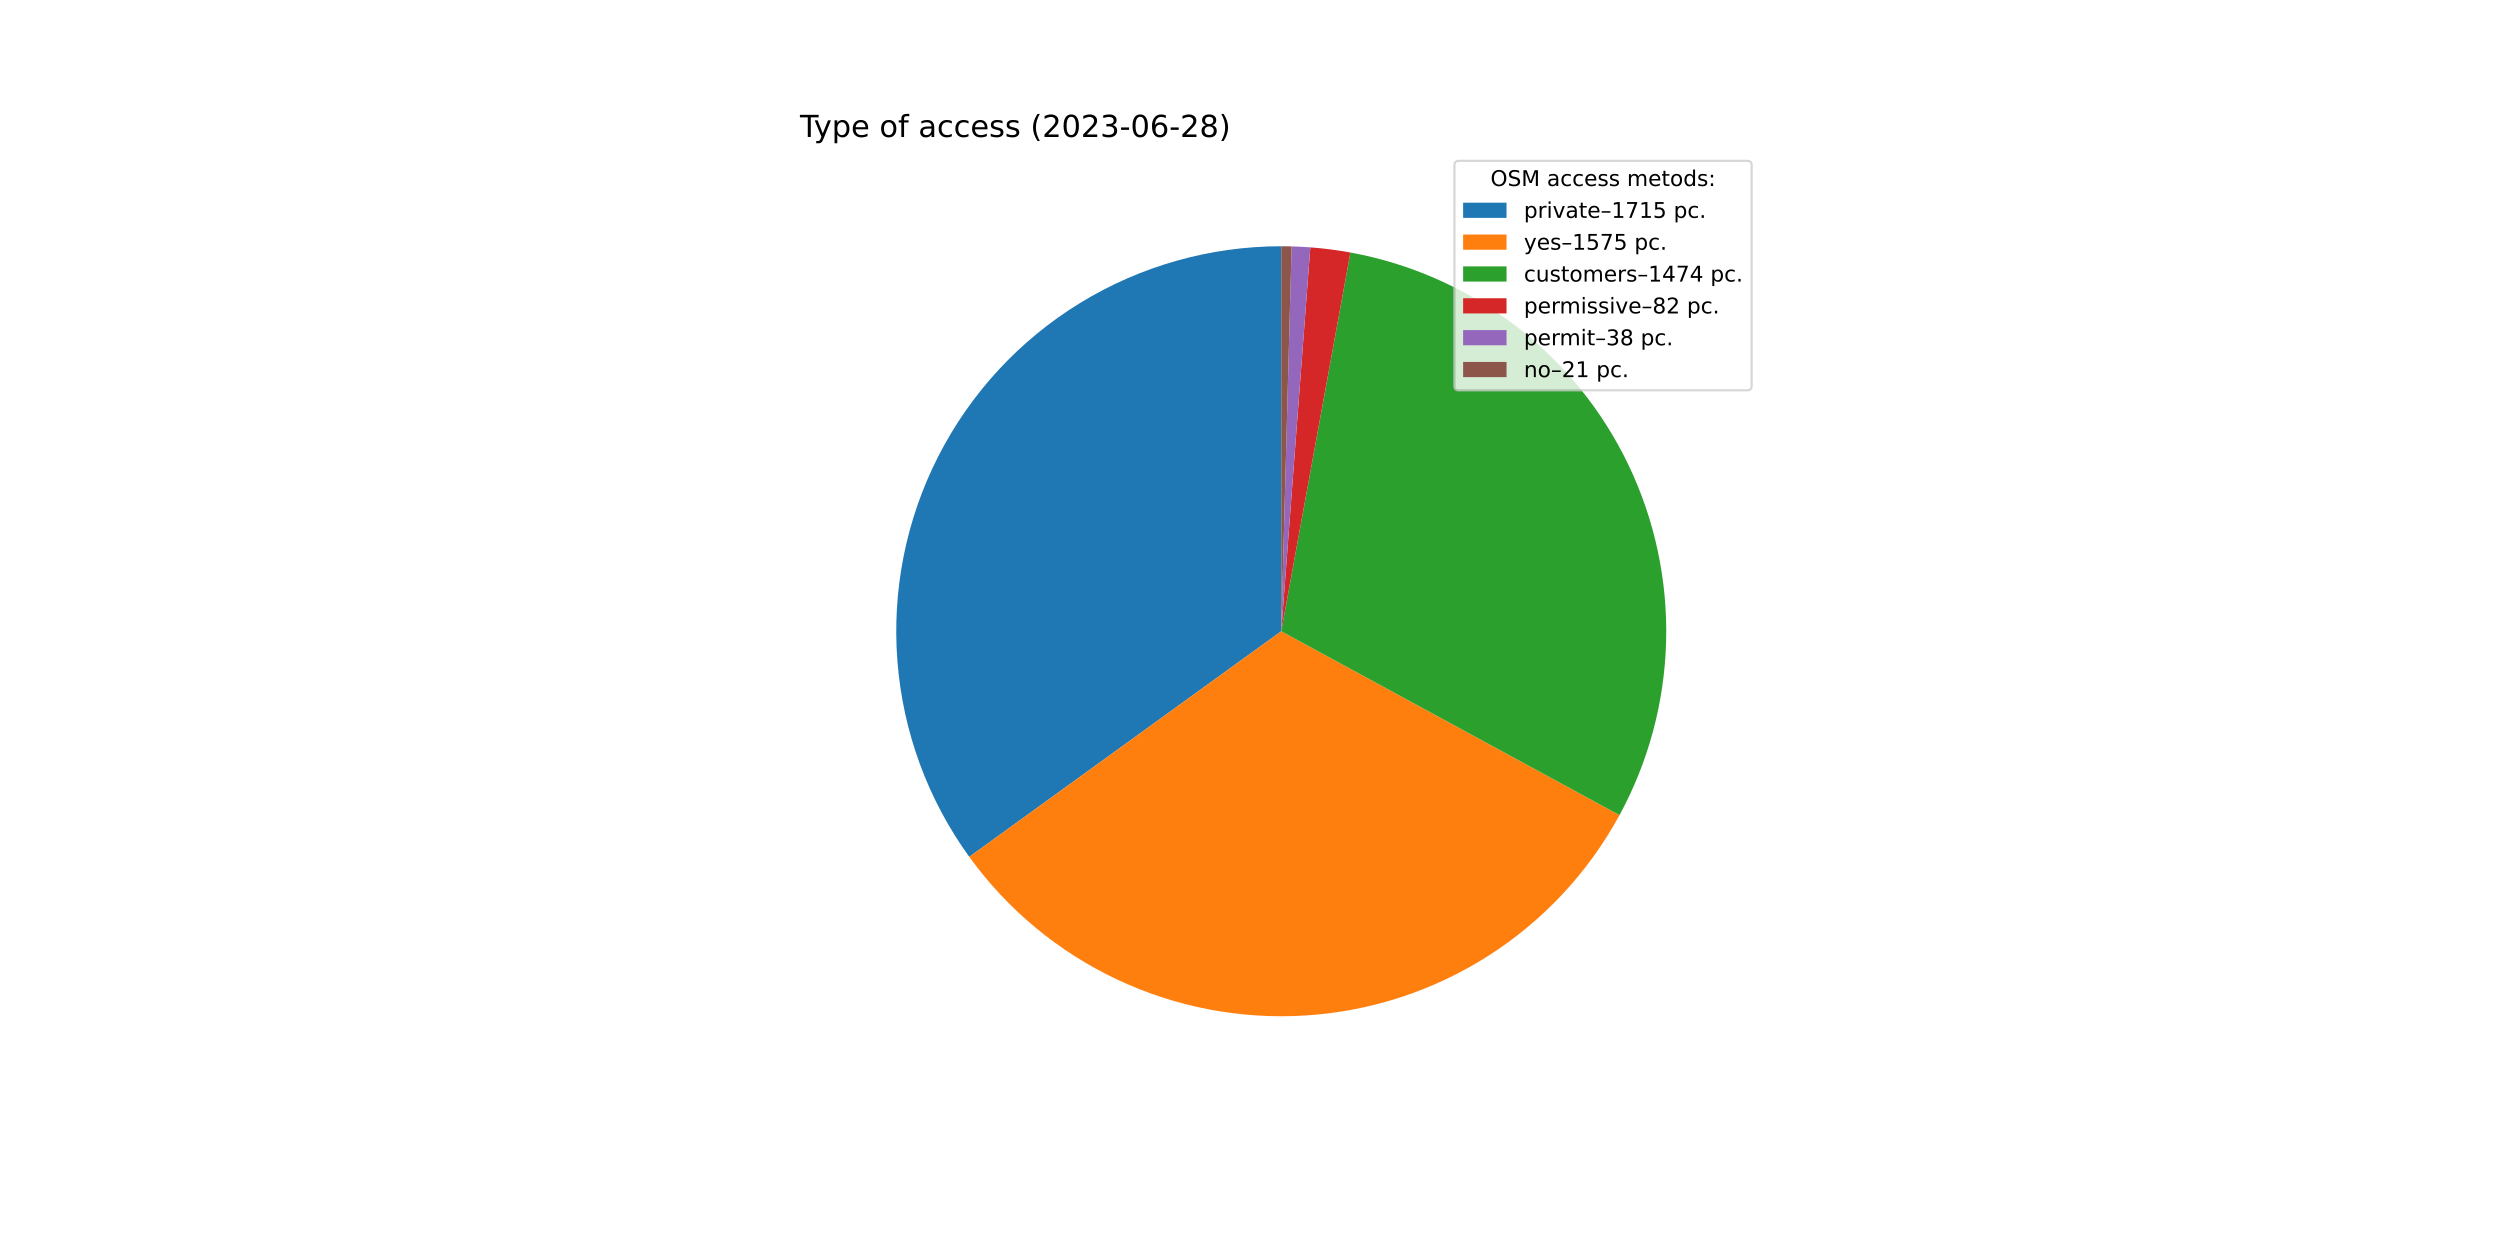
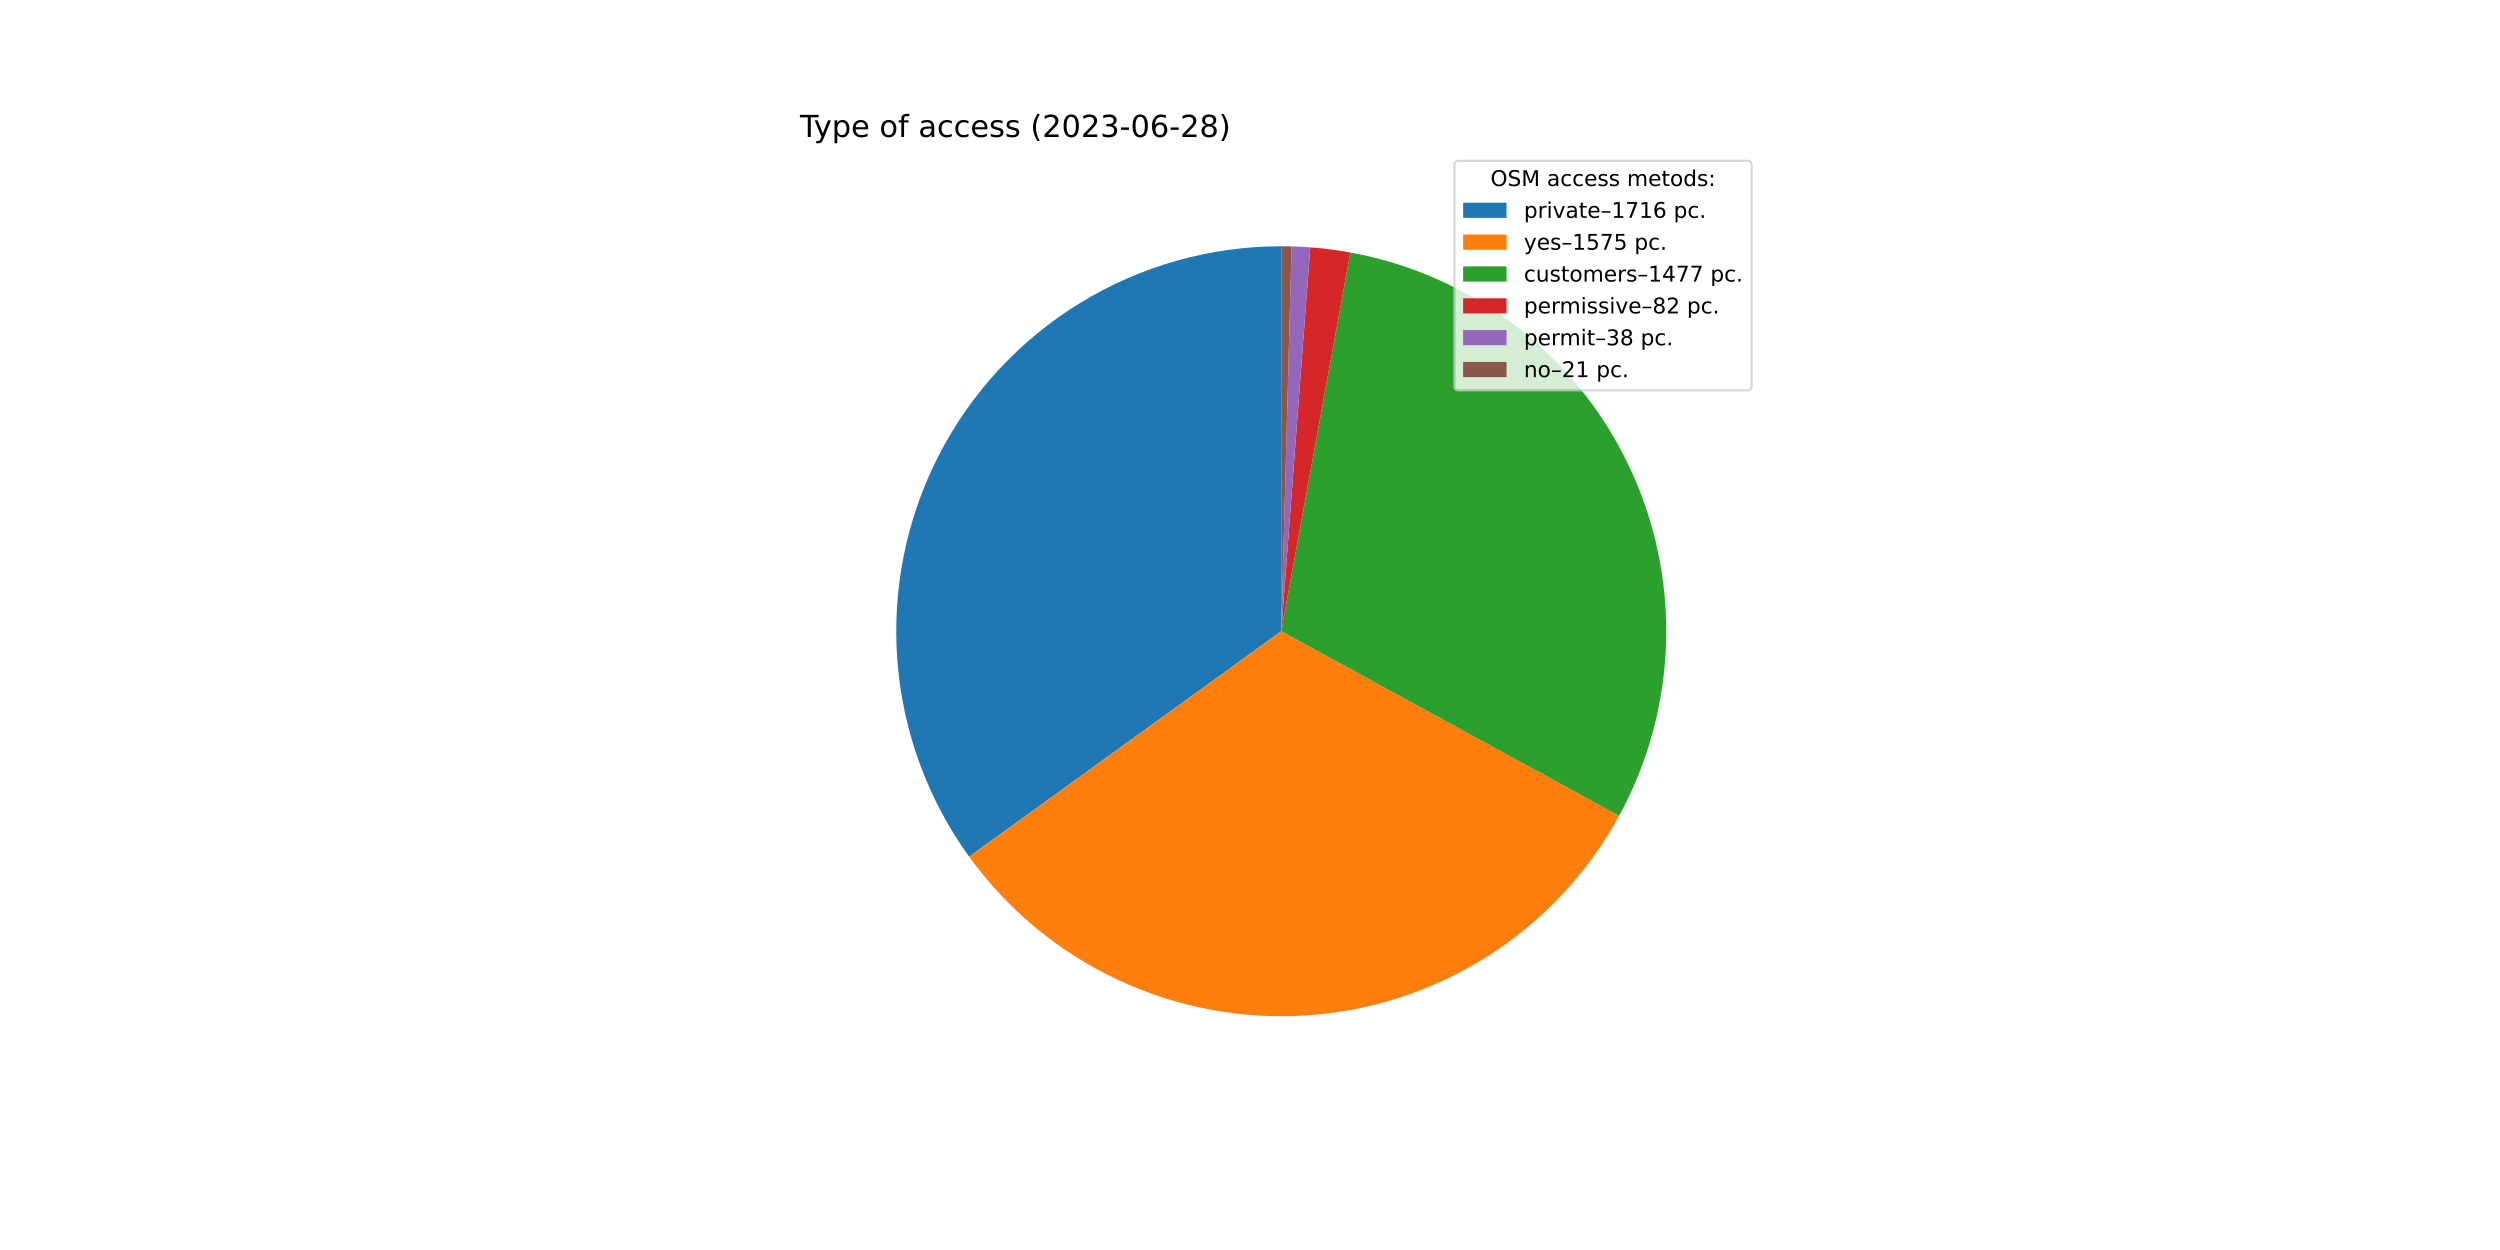
<svg xmlns="http://www.w3.org/2000/svg" xmlns:xlink="http://www.w3.org/1999/xlink" width="1152pt" height="576pt" viewBox="0 0 1152 576" version="1.1">
  <defs>
    <style type="text/css">*{stroke-linejoin: round; stroke-linecap: butt}</style>
  </defs>
  <g id="figure_1">
    <g id="patch_1">
      <path d="M 0 576  L 1152 576  L 1152 0  L 0 0  z " style="fill: #ffffff" />
    </g>
    <g id="axes_1">
      <g id="patch_2">
-         <path d="M 590.4 113.472  C 557.719 113.472 525.664 122.503 497.789 139.563  C 469.914 156.623 447.288 181.059 432.419 210.161  C 417.549 239.264 411.006 271.917 413.516 304.502  C 416.025 337.087 427.49 368.353 446.641 394.836  L 590.4 290.88  L 590.4 113.472  z " style="fill: #1f77b4" />
+         <path d="M 590.4 113.472  C 557.726 113.472 525.679 122.498 497.809 139.551  C 469.938 156.604 447.313 181.029 432.439 210.121  C 417.566 239.213 411.014 271.856 413.511 304.434  C 416.007 337.012 427.455 368.276 446.587 394.762  L 590.4 290.88  L 590.4 113.472  z " style="fill: #1f77b4" />
      </g>
      <g id="patch_3">
-         <path d="M 446.641 394.836  C 464.211 419.133 487.657 438.584 514.781 451.365  C 541.905 464.145 571.832 469.843 601.755 467.924  C 631.678 466.005 660.632 456.531 685.901 440.39  C 711.17 424.249 731.94 401.962 746.262 375.619  L 590.4 290.88  L 446.641 394.836  z " style="fill: #ff7f0e" />
+         <path d="M 446.587 394.762  C 464.131 419.049 487.543 438.5 514.633 451.295  C 541.723 464.09 571.618 469.817 601.519 467.939  C 631.42 466.061 660.364 456.64 685.64 440.556  C 710.917 424.472 731.712 402.245 746.079 375.955  L 590.4 290.88  L 446.587 394.762  z " style="fill: #ff7f0e" />
      </g>
      <g id="patch_4">
-         <path d="M 746.262 375.619  C 759.657 350.982 767.021 323.515 767.748 295.481  C 768.476 267.447 762.546 239.636 750.446 214.337  C 738.347 189.038 720.42 166.965 698.14 149.934  C 675.86 132.903 649.856 121.396 622.269 116.358  L 590.4 290.88  L 746.262 375.619  z " style="fill: #2ca02c" />
+         <path d="M 746.079 375.955  C 759.543 351.316 766.968 323.829 767.741 295.761  C 768.513 267.694 762.612 239.84 750.523 214.498  C 738.434 189.156 720.5 167.042 698.2 149.98  C 675.9 132.919 649.865 121.393 622.243 116.353  L 590.4 290.88  L 746.079 375.955  z " style="fill: #2ca02c" />
      </g>
      <g id="patch_5">
-         <path d="M 622.269 116.358  C 619.214 115.8 616.144 115.322 613.063 114.926  C 609.983 114.529 606.892 114.213 603.795 113.978  L 590.4 290.88  L 622.269 116.358  z " style="fill: #d62728" />
+         <path d="M 622.243 116.353  C 619.19 115.796 616.123 115.319 613.045 114.923  C 609.967 114.527 606.879 114.212 603.784 113.978  L 590.4 290.88  L 622.243 116.353  z " style="fill: #d62728" />
      </g>
      <g id="patch_6">
-         <path d="M 603.795 113.978  C 602.36 113.87 600.924 113.779 599.486 113.705  C 598.049 113.631 596.611 113.575 595.172 113.536  L 590.4 290.88  L 603.795 113.978  z " style="fill: #9467bd" />
+         <path d="M 603.784 113.978  C 602.35 113.869 600.915 113.778 599.479 113.704  C 598.043 113.631 596.606 113.575 595.168 113.536  L 590.4 290.88  L 603.784 113.978  z " style="fill: #9467bd" />
      </g>
      <g id="patch_7">
-         <path d="M 595.172 113.536  C 594.377 113.515 593.581 113.499 592.786 113.488  C 591.991 113.477 591.195 113.472 590.4 113.472  L 590.4 290.88  L 595.172 113.536  z " style="fill: #8c564b" />
+         <path d="M 595.168 113.536  C 594.373 113.515 593.579 113.499 592.784 113.488  C 591.989 113.477 591.195 113.472 590.4 113.472  L 590.4 290.88  L 595.168 113.536  z " style="fill: #8c564b" />
      </g>
      <g id="matplotlib.axis_1" />
      <g id="matplotlib.axis_2" />
      <g id="text_1">
        <g transform="translate(368.64 63.12)scale(0.14 -0.14)">
          <defs>
            <path id="DejaVuSans-54" d="M -19 4666  L 3928 4666  L 3928 4134  L 2272 4134  L 2272 0  L 1638 0  L 1638 4134  L -19 4134  L -19 4666  z " transform="scale(0.015625)" />
            <path id="DejaVuSans-79" d="M 2059 -325  Q 1816 -950 1584 -1140  Q 1353 -1331 966 -1331  L 506 -1331  L 506 -850  L 844 -850  Q 1081 -850 1212 -737  Q 1344 -625 1503 -206  L 1606 56  L 191 3500  L 800 3500  L 1894 763  L 2988 3500  L 3597 3500  L 2059 -325  z " transform="scale(0.015625)" />
            <path id="DejaVuSans-70" d="M 1159 525  L 1159 -1331  L 581 -1331  L 581 3500  L 1159 3500  L 1159 2969  Q 1341 3281 1617 3432  Q 1894 3584 2278 3584  Q 2916 3584 3314 3078  Q 3713 2572 3713 1747  Q 3713 922 3314 415  Q 2916 -91 2278 -91  Q 1894 -91 1617 61  Q 1341 213 1159 525  z M 3116 1747  Q 3116 2381 2855 2742  Q 2594 3103 2138 3103  Q 1681 3103 1420 2742  Q 1159 2381 1159 1747  Q 1159 1113 1420 752  Q 1681 391 2138 391  Q 2594 391 2855 752  Q 3116 1113 3116 1747  z " transform="scale(0.015625)" />
            <path id="DejaVuSans-65" d="M 3597 1894  L 3597 1613  L 953 1613  Q 991 1019 1311 708  Q 1631 397 2203 397  Q 2534 397 2845 478  Q 3156 559 3463 722  L 3463 178  Q 3153 47 2828 -22  Q 2503 -91 2169 -91  Q 1331 -91 842 396  Q 353 884 353 1716  Q 353 2575 817 3079  Q 1281 3584 2069 3584  Q 2775 3584 3186 3129  Q 3597 2675 3597 1894  z M 3022 2063  Q 3016 2534 2758 2815  Q 2500 3097 2075 3097  Q 1594 3097 1305 2825  Q 1016 2553 972 2059  L 3022 2063  z " transform="scale(0.015625)" />
            <path id="DejaVuSans-20" transform="scale(0.015625)" />
            <path id="DejaVuSans-6f" d="M 1959 3097  Q 1497 3097 1228 2736  Q 959 2375 959 1747  Q 959 1119 1226 758  Q 1494 397 1959 397  Q 2419 397 2687 759  Q 2956 1122 2956 1747  Q 2956 2369 2687 2733  Q 2419 3097 1959 3097  z M 1959 3584  Q 2709 3584 3137 3096  Q 3566 2609 3566 1747  Q 3566 888 3137 398  Q 2709 -91 1959 -91  Q 1206 -91 779 398  Q 353 888 353 1747  Q 353 2609 779 3096  Q 1206 3584 1959 3584  z " transform="scale(0.015625)" />
            <path id="DejaVuSans-66" d="M 2375 4863  L 2375 4384  L 1825 4384  Q 1516 4384 1395 4259  Q 1275 4134 1275 3809  L 1275 3500  L 2222 3500  L 2222 3053  L 1275 3053  L 1275 0  L 697 0  L 697 3053  L 147 3053  L 147 3500  L 697 3500  L 697 3744  Q 697 4328 969 4595  Q 1241 4863 1831 4863  L 2375 4863  z " transform="scale(0.015625)" />
            <path id="DejaVuSans-61" d="M 2194 1759  Q 1497 1759 1228 1600  Q 959 1441 959 1056  Q 959 750 1161 570  Q 1363 391 1709 391  Q 2188 391 2477 730  Q 2766 1069 2766 1631  L 2766 1759  L 2194 1759  z M 3341 1997  L 3341 0  L 2766 0  L 2766 531  Q 2569 213 2275 61  Q 1981 -91 1556 -91  Q 1019 -91 701 211  Q 384 513 384 1019  Q 384 1609 779 1909  Q 1175 2209 1959 2209  L 2766 2209  L 2766 2266  Q 2766 2663 2505 2880  Q 2244 3097 1772 3097  Q 1472 3097 1187 3025  Q 903 2953 641 2809  L 641 3341  Q 956 3463 1253 3523  Q 1550 3584 1831 3584  Q 2591 3584 2966 3190  Q 3341 2797 3341 1997  z " transform="scale(0.015625)" />
            <path id="DejaVuSans-63" d="M 3122 3366  L 3122 2828  Q 2878 2963 2633 3030  Q 2388 3097 2138 3097  Q 1578 3097 1268 2742  Q 959 2388 959 1747  Q 959 1106 1268 751  Q 1578 397 2138 397  Q 2388 397 2633 464  Q 2878 531 3122 666  L 3122 134  Q 2881 22 2623 -34  Q 2366 -91 2075 -91  Q 1284 -91 818 406  Q 353 903 353 1747  Q 353 2603 823 3093  Q 1294 3584 2113 3584  Q 2378 3584 2631 3529  Q 2884 3475 3122 3366  z " transform="scale(0.015625)" />
            <path id="DejaVuSans-73" d="M 2834 3397  L 2834 2853  Q 2591 2978 2328 3040  Q 2066 3103 1784 3103  Q 1356 3103 1142 2972  Q 928 2841 928 2578  Q 928 2378 1081 2264  Q 1234 2150 1697 2047  L 1894 2003  Q 2506 1872 2764 1633  Q 3022 1394 3022 966  Q 3022 478 2636 193  Q 2250 -91 1575 -91  Q 1294 -91 989 -36  Q 684 19 347 128  L 347 722  Q 666 556 975 473  Q 1284 391 1588 391  Q 1994 391 2212 530  Q 2431 669 2431 922  Q 2431 1156 2273 1281  Q 2116 1406 1581 1522  L 1381 1569  Q 847 1681 609 1914  Q 372 2147 372 2553  Q 372 3047 722 3315  Q 1072 3584 1716 3584  Q 2034 3584 2315 3537  Q 2597 3491 2834 3397  z " transform="scale(0.015625)" />
            <path id="DejaVuSans-28" d="M 1984 4856  Q 1566 4138 1362 3434  Q 1159 2731 1159 2009  Q 1159 1288 1364 580  Q 1569 -128 1984 -844  L 1484 -844  Q 1016 -109 783 600  Q 550 1309 550 2009  Q 550 2706 781 3412  Q 1013 4119 1484 4856  L 1984 4856  z " transform="scale(0.015625)" />
            <path id="DejaVuSans-32" d="M 1228 531  L 3431 531  L 3431 0  L 469 0  L 469 531  Q 828 903 1448 1529  Q 2069 2156 2228 2338  Q 2531 2678 2651 2914  Q 2772 3150 2772 3378  Q 2772 3750 2511 3984  Q 2250 4219 1831 4219  Q 1534 4219 1204 4116  Q 875 4013 500 3803  L 500 4441  Q 881 4594 1212 4672  Q 1544 4750 1819 4750  Q 2544 4750 2975 4387  Q 3406 4025 3406 3419  Q 3406 3131 3298 2873  Q 3191 2616 2906 2266  Q 2828 2175 2409 1742  Q 1991 1309 1228 531  z " transform="scale(0.015625)" />
            <path id="DejaVuSans-30" d="M 2034 4250  Q 1547 4250 1301 3770  Q 1056 3291 1056 2328  Q 1056 1369 1301 889  Q 1547 409 2034 409  Q 2525 409 2770 889  Q 3016 1369 3016 2328  Q 3016 3291 2770 3770  Q 2525 4250 2034 4250  z M 2034 4750  Q 2819 4750 3233 4129  Q 3647 3509 3647 2328  Q 3647 1150 3233 529  Q 2819 -91 2034 -91  Q 1250 -91 836 529  Q 422 1150 422 2328  Q 422 3509 836 4129  Q 1250 4750 2034 4750  z " transform="scale(0.015625)" />
            <path id="DejaVuSans-33" d="M 2597 2516  Q 3050 2419 3304 2112  Q 3559 1806 3559 1356  Q 3559 666 3084 287  Q 2609 -91 1734 -91  Q 1441 -91 1130 -33  Q 819 25 488 141  L 488 750  Q 750 597 1062 519  Q 1375 441 1716 441  Q 2309 441 2620 675  Q 2931 909 2931 1356  Q 2931 1769 2642 2001  Q 2353 2234 1838 2234  L 1294 2234  L 1294 2753  L 1863 2753  Q 2328 2753 2575 2939  Q 2822 3125 2822 3475  Q 2822 3834 2567 4026  Q 2313 4219 1838 4219  Q 1578 4219 1281 4162  Q 984 4106 628 3988  L 628 4550  Q 988 4650 1302 4700  Q 1616 4750 1894 4750  Q 2613 4750 3031 4423  Q 3450 4097 3450 3541  Q 3450 3153 3228 2886  Q 3006 2619 2597 2516  z " transform="scale(0.015625)" />
            <path id="DejaVuSans-2d" d="M 313 2009  L 1997 2009  L 1997 1497  L 313 1497  L 313 2009  z " transform="scale(0.015625)" />
            <path id="DejaVuSans-36" d="M 2113 2584  Q 1688 2584 1439 2293  Q 1191 2003 1191 1497  Q 1191 994 1439 701  Q 1688 409 2113 409  Q 2538 409 2786 701  Q 3034 994 3034 1497  Q 3034 2003 2786 2293  Q 2538 2584 2113 2584  z M 3366 4563  L 3366 3988  Q 3128 4100 2886 4159  Q 2644 4219 2406 4219  Q 1781 4219 1451 3797  Q 1122 3375 1075 2522  Q 1259 2794 1537 2939  Q 1816 3084 2150 3084  Q 2853 3084 3261 2657  Q 3669 2231 3669 1497  Q 3669 778 3244 343  Q 2819 -91 2113 -91  Q 1303 -91 875 529  Q 447 1150 447 2328  Q 447 3434 972 4092  Q 1497 4750 2381 4750  Q 2619 4750 2861 4703  Q 3103 4656 3366 4563  z " transform="scale(0.015625)" />
            <path id="DejaVuSans-38" d="M 2034 2216  Q 1584 2216 1326 1975  Q 1069 1734 1069 1313  Q 1069 891 1326 650  Q 1584 409 2034 409  Q 2484 409 2743 651  Q 3003 894 3003 1313  Q 3003 1734 2745 1975  Q 2488 2216 2034 2216  z M 1403 2484  Q 997 2584 770 2862  Q 544 3141 544 3541  Q 544 4100 942 4425  Q 1341 4750 2034 4750  Q 2731 4750 3128 4425  Q 3525 4100 3525 3541  Q 3525 3141 3298 2862  Q 3072 2584 2669 2484  Q 3125 2378 3379 2068  Q 3634 1759 3634 1313  Q 3634 634 3220 271  Q 2806 -91 2034 -91  Q 1263 -91 848 271  Q 434 634 434 1313  Q 434 1759 690 2068  Q 947 2378 1403 2484  z M 1172 3481  Q 1172 3119 1398 2916  Q 1625 2713 2034 2713  Q 2441 2713 2670 2916  Q 2900 3119 2900 3481  Q 2900 3844 2670 4047  Q 2441 4250 2034 4250  Q 1625 4250 1398 4047  Q 1172 3844 1172 3481  z " transform="scale(0.015625)" />
            <path id="DejaVuSans-29" d="M 513 4856  L 1013 4856  Q 1481 4119 1714 3412  Q 1947 2706 1947 2009  Q 1947 1309 1714 600  Q 1481 -109 1013 -844  L 513 -844  Q 928 -128 1133 580  Q 1338 1288 1338 2009  Q 1338 2731 1133 3434  Q 928 4138 513 4856  z " transform="scale(0.015625)" />
          </defs>
          <use xlink:href="#DejaVuSans-54" />
          <use xlink:href="#DejaVuSans-79" x="45.459" />
          <use xlink:href="#DejaVuSans-70" x="104.639" />
          <use xlink:href="#DejaVuSans-65" x="168.115" />
          <use xlink:href="#DejaVuSans-20" x="229.639" />
          <use xlink:href="#DejaVuSans-6f" x="261.426" />
          <use xlink:href="#DejaVuSans-66" x="322.607" />
          <use xlink:href="#DejaVuSans-20" x="357.812" />
          <use xlink:href="#DejaVuSans-61" x="389.6" />
          <use xlink:href="#DejaVuSans-63" x="450.879" />
          <use xlink:href="#DejaVuSans-63" x="505.859" />
          <use xlink:href="#DejaVuSans-65" x="560.84" />
          <use xlink:href="#DejaVuSans-73" x="622.363" />
          <use xlink:href="#DejaVuSans-73" x="674.463" />
          <use xlink:href="#DejaVuSans-20" x="726.562" />
          <use xlink:href="#DejaVuSans-28" x="758.35" />
          <use xlink:href="#DejaVuSans-32" x="797.363" />
          <use xlink:href="#DejaVuSans-30" x="860.986" />
          <use xlink:href="#DejaVuSans-32" x="924.609" />
          <use xlink:href="#DejaVuSans-33" x="988.232" />
          <use xlink:href="#DejaVuSans-2d" x="1051.855" />
          <use xlink:href="#DejaVuSans-30" x="1087.939" />
          <use xlink:href="#DejaVuSans-36" x="1151.562" />
          <use xlink:href="#DejaVuSans-2d" x="1215.186" />
          <use xlink:href="#DejaVuSans-32" x="1251.27" />
          <use xlink:href="#DejaVuSans-38" x="1314.893" />
          <use xlink:href="#DejaVuSans-29" x="1378.516" />
        </g>
      </g>
      <g id="legend_1">
        <g id="patch_8">
          <path d="M 672.208 179.867  L 805.16 179.867  Q 807.16 179.867 807.16 177.867  L 807.16 76.12  Q 807.16 74.12 805.16 74.12  L 672.208 74.12  Q 670.208 74.12 670.208 76.12  L 670.208 177.867  Q 670.208 179.867 672.208 179.867  z " style="fill: #ffffff; opacity: 0.8; stroke: #cccccc; stroke-linejoin: miter" />
        </g>
        <g id="text_2">
          <g transform="translate(686.8038 85.71844)scale(0.1 -0.1)">
            <defs>
              <path id="DejaVuSans-4f" d="M 2522 4238  Q 1834 4238 1429 3725  Q 1025 3213 1025 2328  Q 1025 1447 1429 934  Q 1834 422 2522 422  Q 3209 422 3611 934  Q 4013 1447 4013 2328  Q 4013 3213 3611 3725  Q 3209 4238 2522 4238  z M 2522 4750  Q 3503 4750 4090 4092  Q 4678 3434 4678 2328  Q 4678 1225 4090 567  Q 3503 -91 2522 -91  Q 1538 -91 948 565  Q 359 1222 359 2328  Q 359 3434 948 4092  Q 1538 4750 2522 4750  z " transform="scale(0.015625)" />
              <path id="DejaVuSans-53" d="M 3425 4513  L 3425 3897  Q 3066 4069 2747 4153  Q 2428 4238 2131 4238  Q 1616 4238 1336 4038  Q 1056 3838 1056 3469  Q 1056 3159 1242 3001  Q 1428 2844 1947 2747  L 2328 2669  Q 3034 2534 3370 2195  Q 3706 1856 3706 1288  Q 3706 609 3251 259  Q 2797 -91 1919 -91  Q 1588 -91 1214 -16  Q 841 59 441 206  L 441 856  Q 825 641 1194 531  Q 1563 422 1919 422  Q 2459 422 2753 634  Q 3047 847 3047 1241  Q 3047 1584 2836 1778  Q 2625 1972 2144 2069  L 1759 2144  Q 1053 2284 737 2584  Q 422 2884 422 3419  Q 422 4038 858 4394  Q 1294 4750 2059 4750  Q 2388 4750 2728 4690  Q 3069 4631 3425 4513  z " transform="scale(0.015625)" />
              <path id="DejaVuSans-4d" d="M 628 4666  L 1569 4666  L 2759 1491  L 3956 4666  L 4897 4666  L 4897 0  L 4281 0  L 4281 4097  L 3078 897  L 2444 897  L 1241 4097  L 1241 0  L 628 0  L 628 4666  z " transform="scale(0.015625)" />
              <path id="DejaVuSans-6d" d="M 3328 2828  Q 3544 3216 3844 3400  Q 4144 3584 4550 3584  Q 5097 3584 5394 3201  Q 5691 2819 5691 2113  L 5691 0  L 5113 0  L 5113 2094  Q 5113 2597 4934 2840  Q 4756 3084 4391 3084  Q 3944 3084 3684 2787  Q 3425 2491 3425 1978  L 3425 0  L 2847 0  L 2847 2094  Q 2847 2600 2669 2842  Q 2491 3084 2119 3084  Q 1678 3084 1418 2786  Q 1159 2488 1159 1978  L 1159 0  L 581 0  L 581 3500  L 1159 3500  L 1159 2956  Q 1356 3278 1631 3431  Q 1906 3584 2284 3584  Q 2666 3584 2933 3390  Q 3200 3197 3328 2828  z " transform="scale(0.015625)" />
              <path id="DejaVuSans-74" d="M 1172 4494  L 1172 3500  L 2356 3500  L 2356 3053  L 1172 3053  L 1172 1153  Q 1172 725 1289 603  Q 1406 481 1766 481  L 2356 481  L 2356 0  L 1766 0  Q 1100 0 847 248  Q 594 497 594 1153  L 594 3053  L 172 3053  L 172 3500  L 594 3500  L 594 4494  L 1172 4494  z " transform="scale(0.015625)" />
              <path id="DejaVuSans-64" d="M 2906 2969  L 2906 4863  L 3481 4863  L 3481 0  L 2906 0  L 2906 525  Q 2725 213 2448 61  Q 2172 -91 1784 -91  Q 1150 -91 751 415  Q 353 922 353 1747  Q 353 2572 751 3078  Q 1150 3584 1784 3584  Q 2172 3584 2448 3432  Q 2725 3281 2906 2969  z M 947 1747  Q 947 1113 1208 752  Q 1469 391 1925 391  Q 2381 391 2643 752  Q 2906 1113 2906 1747  Q 2906 2381 2643 2742  Q 2381 3103 1925 3103  Q 1469 3103 1208 2742  Q 947 2381 947 1747  z " transform="scale(0.015625)" />
              <path id="DejaVuSans-3a" d="M 750 794  L 1409 794  L 1409 0  L 750 0  L 750 794  z M 750 3309  L 1409 3309  L 1409 2516  L 750 2516  L 750 3309  z " transform="scale(0.015625)" />
            </defs>
            <use xlink:href="#DejaVuSans-4f" />
            <use xlink:href="#DejaVuSans-53" x="78.711" />
            <use xlink:href="#DejaVuSans-4d" x="142.188" />
            <use xlink:href="#DejaVuSans-20" x="228.467" />
            <use xlink:href="#DejaVuSans-61" x="260.254" />
            <use xlink:href="#DejaVuSans-63" x="321.533" />
            <use xlink:href="#DejaVuSans-63" x="376.514" />
            <use xlink:href="#DejaVuSans-65" x="431.494" />
            <use xlink:href="#DejaVuSans-73" x="493.018" />
            <use xlink:href="#DejaVuSans-73" x="545.117" />
            <use xlink:href="#DejaVuSans-20" x="597.217" />
            <use xlink:href="#DejaVuSans-6d" x="629.004" />
            <use xlink:href="#DejaVuSans-65" x="726.416" />
            <use xlink:href="#DejaVuSans-74" x="787.939" />
            <use xlink:href="#DejaVuSans-6f" x="827.148" />
            <use xlink:href="#DejaVuSans-64" x="888.33" />
            <use xlink:href="#DejaVuSans-73" x="951.807" />
            <use xlink:href="#DejaVuSans-3a" x="1003.906" />
          </g>
        </g>
        <g id="patch_9">
          <path d="M 674.208 100.397  L 694.208 100.397  L 694.208 93.397  L 674.208 93.397  z " style="fill: #1f77b4" />
        </g>
        <g id="text_3">
          <g transform="translate(702.2084 100.3966)scale(0.1 -0.1)">
            <defs>
              <path id="DejaVuSans-72" d="M 2631 2963  Q 2534 3019 2420 3045  Q 2306 3072 2169 3072  Q 1681 3072 1420 2755  Q 1159 2438 1159 1844  L 1159 0  L 581 0  L 581 3500  L 1159 3500  L 1159 2956  Q 1341 3275 1631 3429  Q 1922 3584 2338 3584  Q 2397 3584 2469 3576  Q 2541 3569 2628 3553  L 2631 2963  z " transform="scale(0.015625)" />
              <path id="DejaVuSans-69" d="M 603 3500  L 1178 3500  L 1178 0  L 603 0  L 603 3500  z M 603 4863  L 1178 4863  L 1178 4134  L 603 4134  L 603 4863  z " transform="scale(0.015625)" />
              <path id="DejaVuSans-76" d="M 191 3500  L 800 3500  L 1894 563  L 2988 3500  L 3597 3500  L 2284 0  L 1503 0  L 191 3500  z " transform="scale(0.015625)" />
              <path id="DejaVuSans-2013" d="M 313 1978  L 2888 1978  L 2888 1528  L 313 1528  L 313 1978  z " transform="scale(0.015625)" />
              <path id="DejaVuSans-31" d="M 794 531  L 1825 531  L 1825 4091  L 703 3866  L 703 4441  L 1819 4666  L 2450 4666  L 2450 531  L 3481 531  L 3481 0  L 794 0  L 794 531  z " transform="scale(0.015625)" />
              <path id="DejaVuSans-37" d="M 525 4666  L 3525 4666  L 3525 4397  L 1831 0  L 1172 0  L 2766 4134  L 525 4134  L 525 4666  z " transform="scale(0.015625)" />
-               <path id="DejaVuSans-35" d="M 691 4666  L 3169 4666  L 3169 4134  L 1269 4134  L 1269 2991  Q 1406 3038 1543 3061  Q 1681 3084 1819 3084  Q 2600 3084 3056 2656  Q 3513 2228 3513 1497  Q 3513 744 3044 326  Q 2575 -91 1722 -91  Q 1428 -91 1123 -41  Q 819 9 494 109  L 494 744  Q 775 591 1075 516  Q 1375 441 1709 441  Q 2250 441 2565 725  Q 2881 1009 2881 1497  Q 2881 1984 2565 2268  Q 2250 2553 1709 2553  Q 1456 2553 1204 2497  Q 953 2441 691 2322  L 691 4666  z " transform="scale(0.015625)" />
              <path id="DejaVuSans-2e" d="M 684 794  L 1344 794  L 1344 0  L 684 0  L 684 794  z " transform="scale(0.015625)" />
            </defs>
            <use xlink:href="#DejaVuSans-70" />
            <use xlink:href="#DejaVuSans-72" x="63.477" />
            <use xlink:href="#DejaVuSans-69" x="104.59" />
            <use xlink:href="#DejaVuSans-76" x="132.373" />
            <use xlink:href="#DejaVuSans-61" x="191.553" />
            <use xlink:href="#DejaVuSans-74" x="252.832" />
            <use xlink:href="#DejaVuSans-65" x="292.041" />
            <use xlink:href="#DejaVuSans-2013" x="353.564" />
            <use xlink:href="#DejaVuSans-31" x="403.564" />
            <use xlink:href="#DejaVuSans-37" x="467.188" />
            <use xlink:href="#DejaVuSans-31" x="530.811" />
-             <use xlink:href="#DejaVuSans-35" x="594.434" />
+             <use xlink:href="#DejaVuSans-36" x="594.434" />
            <use xlink:href="#DejaVuSans-20" x="658.057" />
            <use xlink:href="#DejaVuSans-70" x="689.844" />
            <use xlink:href="#DejaVuSans-63" x="753.32" />
            <use xlink:href="#DejaVuSans-2e" x="808.301" />
          </g>
        </g>
        <g id="patch_10">
          <path d="M 674.208 115.075  L 694.208 115.075  L 694.208 108.075  L 674.208 108.075  z " style="fill: #ff7f0e" />
        </g>
        <g id="text_4">
          <g transform="translate(702.2084 115.0747)scale(0.1 -0.1)">
+             <defs>
+               <path id="DejaVuSans-35" d="M 691 4666  L 3169 4666  L 3169 4134  L 1269 4134  L 1269 2991  Q 1406 3038 1543 3061  Q 1681 3084 1819 3084  Q 2600 3084 3056 2656  Q 3513 2228 3513 1497  Q 3513 744 3044 326  Q 2575 -91 1722 -91  Q 1428 -91 1123 -41  Q 819 9 494 109  L 494 744  Q 775 591 1075 516  Q 1375 441 1709 441  Q 2250 441 2565 725  Q 2881 1009 2881 1497  Q 2881 1984 2565 2268  Q 2250 2553 1709 2553  Q 1456 2553 1204 2497  Q 953 2441 691 2322  L 691 4666  z " transform="scale(0.015625)" />
+             </defs>
            <use xlink:href="#DejaVuSans-79" />
            <use xlink:href="#DejaVuSans-65" x="59.18" />
            <use xlink:href="#DejaVuSans-73" x="120.703" />
            <use xlink:href="#DejaVuSans-2013" x="172.803" />
            <use xlink:href="#DejaVuSans-31" x="222.803" />
            <use xlink:href="#DejaVuSans-35" x="286.426" />
            <use xlink:href="#DejaVuSans-37" x="350.049" />
            <use xlink:href="#DejaVuSans-35" x="413.672" />
            <use xlink:href="#DejaVuSans-20" x="477.295" />
            <use xlink:href="#DejaVuSans-70" x="509.082" />
            <use xlink:href="#DejaVuSans-63" x="572.559" />
            <use xlink:href="#DejaVuSans-2e" x="627.539" />
          </g>
        </g>
        <g id="patch_11">
          <path d="M 674.208 129.753  L 694.208 129.753  L 694.208 122.753  L 674.208 122.753  z " style="fill: #2ca02c" />
        </g>
        <g id="text_5">
          <g transform="translate(702.2084 129.7528)scale(0.1 -0.1)">
            <defs>
              <path id="DejaVuSans-75" d="M 544 1381  L 544 3500  L 1119 3500  L 1119 1403  Q 1119 906 1312 657  Q 1506 409 1894 409  Q 2359 409 2629 706  Q 2900 1003 2900 1516  L 2900 3500  L 3475 3500  L 3475 0  L 2900 0  L 2900 538  Q 2691 219 2414 64  Q 2138 -91 1772 -91  Q 1169 -91 856 284  Q 544 659 544 1381  z M 1991 3584  L 1991 3584  z " transform="scale(0.015625)" />
              <path id="DejaVuSans-34" d="M 2419 4116  L 825 1625  L 2419 1625  L 2419 4116  z M 2253 4666  L 3047 4666  L 3047 1625  L 3713 1625  L 3713 1100  L 3047 1100  L 3047 0  L 2419 0  L 2419 1100  L 313 1100  L 313 1709  L 2253 4666  z " transform="scale(0.015625)" />
            </defs>
            <use xlink:href="#DejaVuSans-63" />
            <use xlink:href="#DejaVuSans-75" x="54.98" />
            <use xlink:href="#DejaVuSans-73" x="118.359" />
            <use xlink:href="#DejaVuSans-74" x="170.459" />
            <use xlink:href="#DejaVuSans-6f" x="209.668" />
            <use xlink:href="#DejaVuSans-6d" x="270.85" />
            <use xlink:href="#DejaVuSans-65" x="368.262" />
            <use xlink:href="#DejaVuSans-72" x="429.785" />
            <use xlink:href="#DejaVuSans-73" x="470.898" />
            <use xlink:href="#DejaVuSans-2013" x="522.998" />
            <use xlink:href="#DejaVuSans-31" x="572.998" />
            <use xlink:href="#DejaVuSans-34" x="636.621" />
            <use xlink:href="#DejaVuSans-37" x="700.244" />
-             <use xlink:href="#DejaVuSans-34" x="763.867" />
+             <use xlink:href="#DejaVuSans-37" x="763.867" />
            <use xlink:href="#DejaVuSans-20" x="827.49" />
            <use xlink:href="#DejaVuSans-70" x="859.277" />
            <use xlink:href="#DejaVuSans-63" x="922.754" />
            <use xlink:href="#DejaVuSans-2e" x="977.734" />
          </g>
        </g>
        <g id="patch_12">
          <path d="M 674.208 144.431  L 694.208 144.431  L 694.208 137.431  L 674.208 137.431  z " style="fill: #d62728" />
        </g>
        <g id="text_6">
          <g transform="translate(702.2084 144.4309)scale(0.1 -0.1)">
            <use xlink:href="#DejaVuSans-70" />
            <use xlink:href="#DejaVuSans-65" x="63.477" />
            <use xlink:href="#DejaVuSans-72" x="125" />
            <use xlink:href="#DejaVuSans-6d" x="164.363" />
            <use xlink:href="#DejaVuSans-69" x="261.775" />
            <use xlink:href="#DejaVuSans-73" x="289.559" />
            <use xlink:href="#DejaVuSans-73" x="341.658" />
            <use xlink:href="#DejaVuSans-69" x="393.758" />
            <use xlink:href="#DejaVuSans-76" x="421.541" />
            <use xlink:href="#DejaVuSans-65" x="480.721" />
            <use xlink:href="#DejaVuSans-2013" x="542.244" />
            <use xlink:href="#DejaVuSans-38" x="592.244" />
            <use xlink:href="#DejaVuSans-32" x="655.867" />
            <use xlink:href="#DejaVuSans-20" x="719.49" />
            <use xlink:href="#DejaVuSans-70" x="751.277" />
            <use xlink:href="#DejaVuSans-63" x="814.754" />
            <use xlink:href="#DejaVuSans-2e" x="869.734" />
          </g>
        </g>
        <g id="patch_13">
          <path d="M 674.208 159.109  L 694.208 159.109  L 694.208 152.109  L 674.208 152.109  z " style="fill: #9467bd" />
        </g>
        <g id="text_7">
          <g transform="translate(702.2084 159.1091)scale(0.1 -0.1)">
            <use xlink:href="#DejaVuSans-70" />
            <use xlink:href="#DejaVuSans-65" x="63.477" />
            <use xlink:href="#DejaVuSans-72" x="125" />
            <use xlink:href="#DejaVuSans-6d" x="164.363" />
            <use xlink:href="#DejaVuSans-69" x="261.775" />
            <use xlink:href="#DejaVuSans-74" x="289.559" />
            <use xlink:href="#DejaVuSans-2013" x="328.768" />
            <use xlink:href="#DejaVuSans-33" x="378.768" />
            <use xlink:href="#DejaVuSans-38" x="442.391" />
            <use xlink:href="#DejaVuSans-20" x="506.014" />
            <use xlink:href="#DejaVuSans-70" x="537.801" />
            <use xlink:href="#DejaVuSans-63" x="601.277" />
            <use xlink:href="#DejaVuSans-2e" x="656.258" />
          </g>
        </g>
        <g id="patch_14">
          <path d="M 674.208 173.787  L 694.208 173.787  L 694.208 166.787  L 674.208 166.787  z " style="fill: #8c564b" />
        </g>
        <g id="text_8">
          <g transform="translate(702.2084 173.7872)scale(0.1 -0.1)">
            <defs>
              <path id="DejaVuSans-6e" d="M 3513 2113  L 3513 0  L 2938 0  L 2938 2094  Q 2938 2591 2744 2837  Q 2550 3084 2163 3084  Q 1697 3084 1428 2787  Q 1159 2491 1159 1978  L 1159 0  L 581 0  L 581 3500  L 1159 3500  L 1159 2956  Q 1366 3272 1645 3428  Q 1925 3584 2291 3584  Q 2894 3584 3203 3211  Q 3513 2838 3513 2113  z " transform="scale(0.015625)" />
            </defs>
            <use xlink:href="#DejaVuSans-6e" />
            <use xlink:href="#DejaVuSans-6f" x="63.379" />
            <use xlink:href="#DejaVuSans-2013" x="124.561" />
            <use xlink:href="#DejaVuSans-32" x="174.561" />
            <use xlink:href="#DejaVuSans-31" x="238.184" />
            <use xlink:href="#DejaVuSans-20" x="301.807" />
            <use xlink:href="#DejaVuSans-70" x="333.594" />
            <use xlink:href="#DejaVuSans-63" x="397.07" />
            <use xlink:href="#DejaVuSans-2e" x="452.051" />
          </g>
        </g>
      </g>
    </g>
  </g>
</svg>
